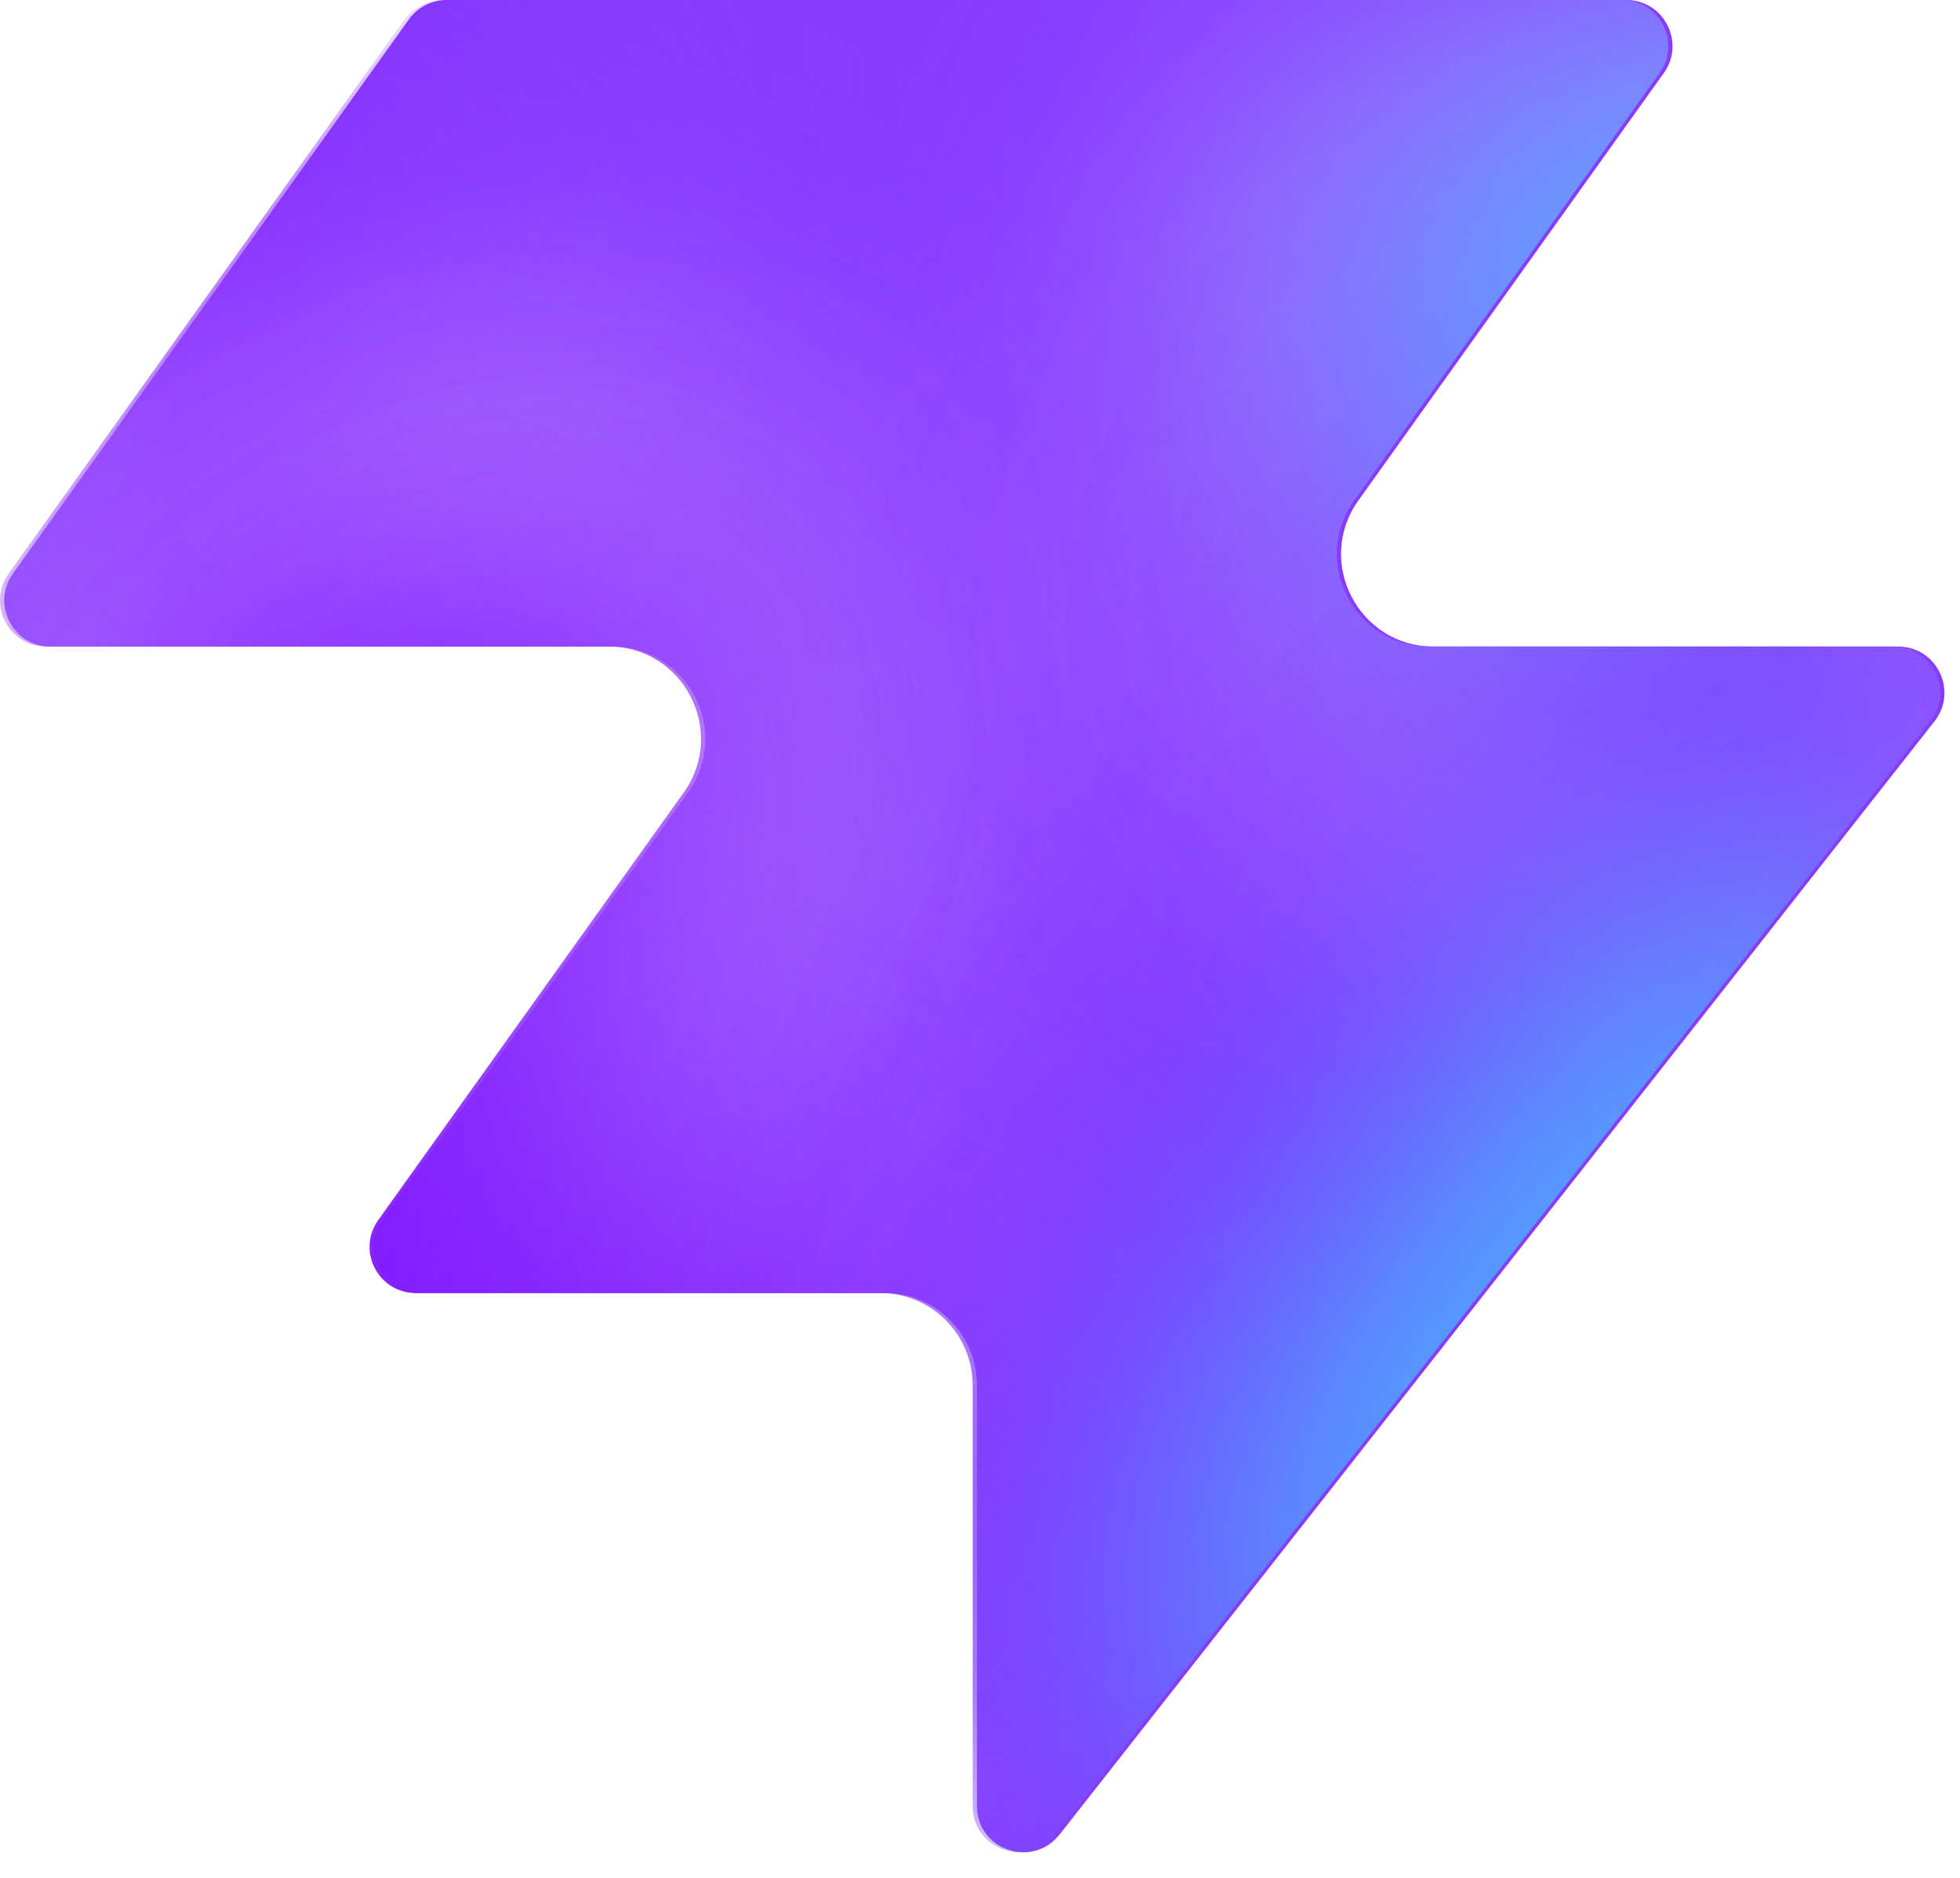
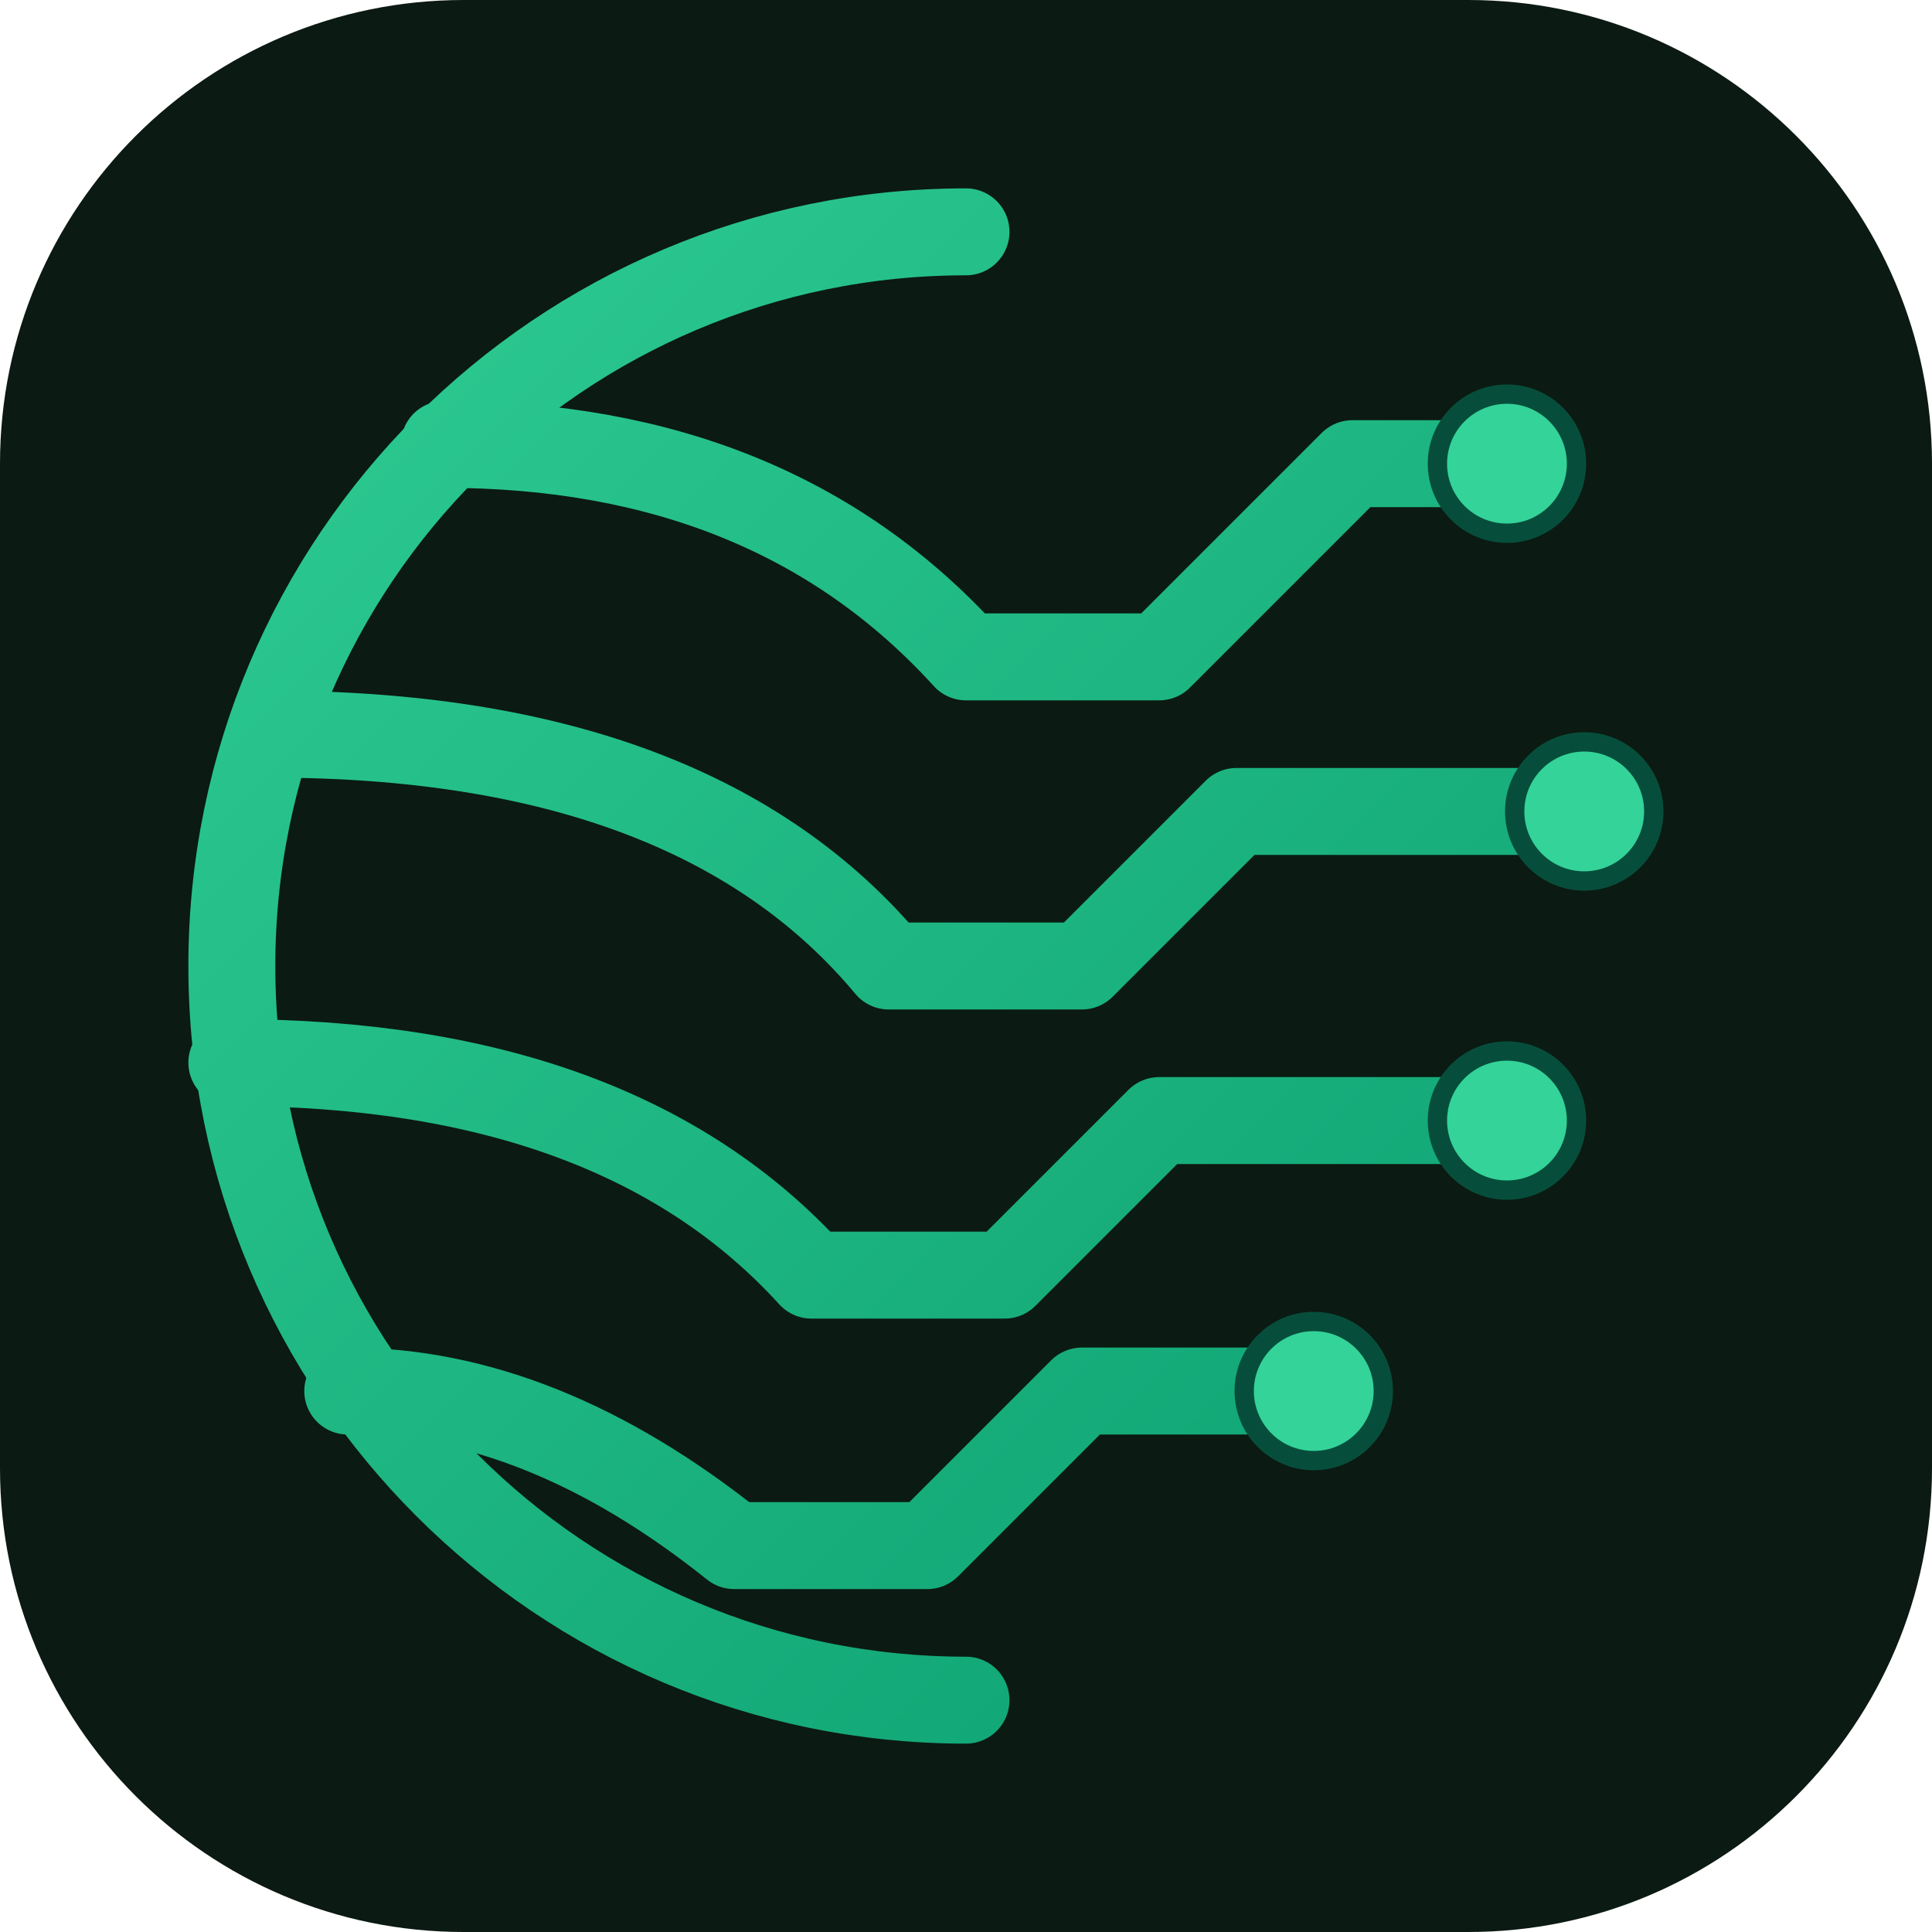
- <svg xmlns="http://www.w3.org/2000/svg" width="48" height="46" fill="none" viewBox="0 0 48 46">
-   <path fill="#863bff" d="M25.946 44.938c-.664.845-2.021.375-2.021-.698V33.937a2.26 2.26 0 0 0-2.262-2.262H10.287c-.92 0-1.456-1.04-.92-1.788l7.48-10.471c1.07-1.497 0-3.578-1.842-3.578H1.237c-.92 0-1.456-1.04-.92-1.788L10.013.474c.214-.297.556-.474.92-.474h28.894c.92 0 1.456 1.04.92 1.788l-7.48 10.471c-1.07 1.498 0 3.579 1.842 3.579h11.377c.943 0 1.473 1.088.89 1.83L25.947 44.94z" style="fill:#863bff;fill:color(display-p3 .525 .23 1);fill-opacity:1" />
-   <mask id="a" width="48" height="46" x="0" y="0" maskUnits="userSpaceOnUse" style="mask-type:alpha">
-     <path fill="#000" d="M25.842 44.938c-.664.844-2.021.375-2.021-.698V33.937a2.26 2.26 0 0 0-2.262-2.262H10.183c-.92 0-1.456-1.04-.92-1.788l7.48-10.471c1.07-1.498 0-3.579-1.842-3.579H1.133c-.92 0-1.456-1.04-.92-1.787L9.91.473c.214-.297.556-.474.92-.474h28.894c.92 0 1.456 1.04.92 1.788l-7.48 10.471c-1.07 1.498 0 3.578 1.842 3.578h11.377c.943 0 1.473 1.088.89 1.832L25.843 44.94z" style="fill:#000;fill-opacity:1" />
-   </mask>
-   <g mask="url(#a)">
-     <g filter="url(#b)">
-       <ellipse cx="5.508" cy="14.704" fill="#ede6ff" rx="5.508" ry="14.704" style="fill:#ede6ff;fill:color(display-p3 .927 .903 1);fill-opacity:1" transform="matrix(.00324 1 1 -.00324 -4.47 31.516)" />
-     </g>
-     <g filter="url(#c)">
-       <ellipse cx="10.399" cy="29.851" fill="#ede6ff" rx="10.399" ry="29.851" style="fill:#ede6ff;fill:color(display-p3 .927 .903 1);fill-opacity:1" transform="matrix(.00324 1 1 -.00324 -39.328 7.883)" />
-     </g>
-     <g filter="url(#d)">
-       <ellipse cx="5.508" cy="30.487" fill="#7e14ff" rx="5.508" ry="30.487" style="fill:#7e14ff;fill:color(display-p3 .492 .077 1);fill-opacity:1" transform="rotate(89.814 -25.913 -14.639)scale(1 -1)" />
-     </g>
-     <g filter="url(#e)">
-       <ellipse cx="5.508" cy="30.599" fill="#7e14ff" rx="5.508" ry="30.599" style="fill:#7e14ff;fill:color(display-p3 .492 .077 1);fill-opacity:1" transform="rotate(89.814 -32.644 -3.334)scale(1 -1)" />
-     </g>
-     <g filter="url(#f)">
-       <ellipse cx="5.508" cy="30.599" fill="#7e14ff" rx="5.508" ry="30.599" style="fill:#7e14ff;fill:color(display-p3 .492 .077 1);fill-opacity:1" transform="matrix(.00324 1 1 -.00324 -34.34 30.47)" />
-     </g>
-     <g filter="url(#g)">
-       <ellipse cx="14.072" cy="22.078" fill="#ede6ff" rx="14.072" ry="22.078" style="fill:#ede6ff;fill:color(display-p3 .927 .903 1);fill-opacity:1" transform="rotate(93.35 24.506 48.493)scale(-1 1)" />
-     </g>
-     <g filter="url(#h)">
-       <ellipse cx="3.47" cy="21.501" fill="#7e14ff" rx="3.47" ry="21.501" style="fill:#7e14ff;fill:color(display-p3 .492 .077 1);fill-opacity:1" transform="rotate(89.009 28.708 47.59)scale(-1 1)" />
-     </g>
-     <g filter="url(#i)">
-       <ellipse cx="3.47" cy="21.501" fill="#7e14ff" rx="3.47" ry="21.501" style="fill:#7e14ff;fill:color(display-p3 .492 .077 1);fill-opacity:1" transform="rotate(89.009 28.708 47.59)scale(-1 1)" />
-     </g>
-     <g filter="url(#j)">
-       <ellipse cx=".387" cy="8.972" fill="#7e14ff" rx="4.407" ry="29.108" style="fill:#7e14ff;fill:color(display-p3 .492 .077 1);fill-opacity:1" transform="rotate(39.51 .387 8.972)" />
-     </g>
-     <g filter="url(#k)">
-       <ellipse cx="47.523" cy="-6.092" fill="#7e14ff" rx="4.407" ry="29.108" style="fill:#7e14ff;fill:color(display-p3 .492 .077 1);fill-opacity:1" transform="rotate(37.892 47.523 -6.092)" />
-     </g>
-     <g filter="url(#l)">
-       <ellipse cx="41.412" cy="6.333" fill="#47bfff" rx="5.971" ry="9.665" style="fill:#47bfff;fill:color(display-p3 .28 .748 1);fill-opacity:1" transform="rotate(37.892 41.412 6.333)" />
-     </g>
-     <g filter="url(#m)">
-       <ellipse cx="-1.879" cy="38.332" fill="#7e14ff" rx="4.407" ry="29.108" style="fill:#7e14ff;fill:color(display-p3 .492 .077 1);fill-opacity:1" transform="rotate(37.892 -1.88 38.332)" />
-     </g>
-     <g filter="url(#n)">
-       <ellipse cx="-1.879" cy="38.332" fill="#7e14ff" rx="4.407" ry="29.108" style="fill:#7e14ff;fill:color(display-p3 .492 .077 1);fill-opacity:1" transform="rotate(37.892 -1.88 38.332)" />
-     </g>
-     <g filter="url(#o)">
-       <ellipse cx="35.651" cy="29.907" fill="#7e14ff" rx="4.407" ry="29.108" style="fill:#7e14ff;fill:color(display-p3 .492 .077 1);fill-opacity:1" transform="rotate(37.892 35.651 29.907)" />
-     </g>
-     <g filter="url(#p)">
-       <ellipse cx="38.418" cy="32.4" fill="#47bfff" rx="5.971" ry="15.297" style="fill:#47bfff;fill:color(display-p3 .28 .748 1);fill-opacity:1" transform="rotate(37.892 38.418 32.4)" />
-     </g>
+ <svg xmlns="http://www.w3.org/2000/svg" viewBox="0 0 100 100" fill="none">
+   <defs>
+     <linearGradient id="admin-favicon-grad" x1="0" y1="0" x2="100" y2="100" gradientUnits="userSpaceOnUse">
+       <stop offset="0%" stop-color="#34D399" />
+       <stop offset="100%" stop-color="#059669" />
+     </linearGradient>
+   </defs>
+   <rect width="100" height="100" rx="24" fill="#0B1A12" />
+   <g stroke="url(#admin-favicon-grad)" stroke-width="4.5" stroke-linecap="round" stroke-linejoin="round" fill="none">
+     <path d="M 50 12 A 38 38 0 0 0 50 88" />
+     <path d="M 23 23 Q 40 23 50 34 L 60 34 L 70 24 L 78 24" />
+     <circle cx="78" cy="24" r="3.6" fill="#34D399" stroke="#064E3B" stroke-width="1" />
+     <path d="M 14 38 Q 36 38 46 50 L 56 50 L 64 42 L 82 42" />
+     <circle cx="82" cy="42" r="3.6" fill="#34D399" stroke="#064E3B" stroke-width="1" />
+     <path d="M 12 55 Q 32 55 42 66 L 52 66 L 60 58 L 78 58" />
+     <circle cx="78" cy="58" r="3.6" fill="#34D399" stroke="#064E3B" stroke-width="1" />
+     <path d="M 18 72 Q 28 72 38 80 L 48 80 L 56 72 L 68 72" />
+     <circle cx="68" cy="72" r="3.6" fill="#34D399" stroke="#064E3B" stroke-width="1" />
  </g>
-   <defs>
-     <filter id="b" width="60.045" height="41.654" x="-19.77" y="16.149" color-interpolation-filters="sRGB" filterUnits="userSpaceOnUse">
-       <feFlood flood-opacity="0" result="BackgroundImageFix" />
-       <feBlend in="SourceGraphic" in2="BackgroundImageFix" result="shape" />
-       <feGaussianBlur result="effect1_foregroundBlur_2002_17158" stdDeviation="7.659" />
-     </filter>
-     <filter id="c" width="90.34" height="51.437" x="-54.613" y="-7.533" color-interpolation-filters="sRGB" filterUnits="userSpaceOnUse">
-       <feFlood flood-opacity="0" result="BackgroundImageFix" />
-       <feBlend in="SourceGraphic" in2="BackgroundImageFix" result="shape" />
-       <feGaussianBlur result="effect1_foregroundBlur_2002_17158" stdDeviation="7.659" />
-     </filter>
-     <filter id="d" width="79.355" height="29.4" x="-49.64" y="2.03" color-interpolation-filters="sRGB" filterUnits="userSpaceOnUse">
-       <feFlood flood-opacity="0" result="BackgroundImageFix" />
-       <feBlend in="SourceGraphic" in2="BackgroundImageFix" result="shape" />
-       <feGaussianBlur result="effect1_foregroundBlur_2002_17158" stdDeviation="4.596" />
-     </filter>
-     <filter id="e" width="79.579" height="29.4" x="-45.045" y="20.029" color-interpolation-filters="sRGB" filterUnits="userSpaceOnUse">
-       <feFlood flood-opacity="0" result="BackgroundImageFix" />
-       <feBlend in="SourceGraphic" in2="BackgroundImageFix" result="shape" />
-       <feGaussianBlur result="effect1_foregroundBlur_2002_17158" stdDeviation="4.596" />
-     </filter>
-     <filter id="f" width="79.579" height="29.4" x="-43.513" y="21.178" color-interpolation-filters="sRGB" filterUnits="userSpaceOnUse">
-       <feFlood flood-opacity="0" result="BackgroundImageFix" />
-       <feBlend in="SourceGraphic" in2="BackgroundImageFix" result="shape" />
-       <feGaussianBlur result="effect1_foregroundBlur_2002_17158" stdDeviation="4.596" />
-     </filter>
-     <filter id="g" width="74.749" height="58.852" x="15.756" y="-17.901" color-interpolation-filters="sRGB" filterUnits="userSpaceOnUse">
-       <feFlood flood-opacity="0" result="BackgroundImageFix" />
-       <feBlend in="SourceGraphic" in2="BackgroundImageFix" result="shape" />
-       <feGaussianBlur result="effect1_foregroundBlur_2002_17158" stdDeviation="7.659" />
-     </filter>
-     <filter id="h" width="61.377" height="25.362" x="23.548" y="2.284" color-interpolation-filters="sRGB" filterUnits="userSpaceOnUse">
-       <feFlood flood-opacity="0" result="BackgroundImageFix" />
-       <feBlend in="SourceGraphic" in2="BackgroundImageFix" result="shape" />
-       <feGaussianBlur result="effect1_foregroundBlur_2002_17158" stdDeviation="4.596" />
-     </filter>
-     <filter id="i" width="61.377" height="25.362" x="23.548" y="2.284" color-interpolation-filters="sRGB" filterUnits="userSpaceOnUse">
-       <feFlood flood-opacity="0" result="BackgroundImageFix" />
-       <feBlend in="SourceGraphic" in2="BackgroundImageFix" result="shape" />
-       <feGaussianBlur result="effect1_foregroundBlur_2002_17158" stdDeviation="4.596" />
-     </filter>
-     <filter id="j" width="56.045" height="63.649" x="-27.636" y="-22.853" color-interpolation-filters="sRGB" filterUnits="userSpaceOnUse">
-       <feFlood flood-opacity="0" result="BackgroundImageFix" />
-       <feBlend in="SourceGraphic" in2="BackgroundImageFix" result="shape" />
-       <feGaussianBlur result="effect1_foregroundBlur_2002_17158" stdDeviation="4.596" />
-     </filter>
-     <filter id="k" width="54.814" height="64.646" x="20.116" y="-38.415" color-interpolation-filters="sRGB" filterUnits="userSpaceOnUse">
-       <feFlood flood-opacity="0" result="BackgroundImageFix" />
-       <feBlend in="SourceGraphic" in2="BackgroundImageFix" result="shape" />
-       <feGaussianBlur result="effect1_foregroundBlur_2002_17158" stdDeviation="4.596" />
-     </filter>
-     <filter id="l" width="33.541" height="35.313" x="24.641" y="-11.323" color-interpolation-filters="sRGB" filterUnits="userSpaceOnUse">
-       <feFlood flood-opacity="0" result="BackgroundImageFix" />
-       <feBlend in="SourceGraphic" in2="BackgroundImageFix" result="shape" />
-       <feGaussianBlur result="effect1_foregroundBlur_2002_17158" stdDeviation="4.596" />
-     </filter>
-     <filter id="m" width="54.814" height="64.646" x="-29.286" y="6.009" color-interpolation-filters="sRGB" filterUnits="userSpaceOnUse">
-       <feFlood flood-opacity="0" result="BackgroundImageFix" />
-       <feBlend in="SourceGraphic" in2="BackgroundImageFix" result="shape" />
-       <feGaussianBlur result="effect1_foregroundBlur_2002_17158" stdDeviation="4.596" />
-     </filter>
-     <filter id="n" width="54.814" height="64.646" x="-29.286" y="6.009" color-interpolation-filters="sRGB" filterUnits="userSpaceOnUse">
-       <feFlood flood-opacity="0" result="BackgroundImageFix" />
-       <feBlend in="SourceGraphic" in2="BackgroundImageFix" result="shape" />
-       <feGaussianBlur result="effect1_foregroundBlur_2002_17158" stdDeviation="4.596" />
-     </filter>
-     <filter id="o" width="54.814" height="64.646" x="8.244" y="-2.416" color-interpolation-filters="sRGB" filterUnits="userSpaceOnUse">
-       <feFlood flood-opacity="0" result="BackgroundImageFix" />
-       <feBlend in="SourceGraphic" in2="BackgroundImageFix" result="shape" />
-       <feGaussianBlur result="effect1_foregroundBlur_2002_17158" stdDeviation="4.596" />
-     </filter>
-     <filter id="p" width="39.409" height="43.623" x="18.713" y="10.588" color-interpolation-filters="sRGB" filterUnits="userSpaceOnUse">
-       <feFlood flood-opacity="0" result="BackgroundImageFix" />
-       <feBlend in="SourceGraphic" in2="BackgroundImageFix" result="shape" />
-       <feGaussianBlur result="effect1_foregroundBlur_2002_17158" stdDeviation="4.596" />
-     </filter>
-   </defs>
</svg>
